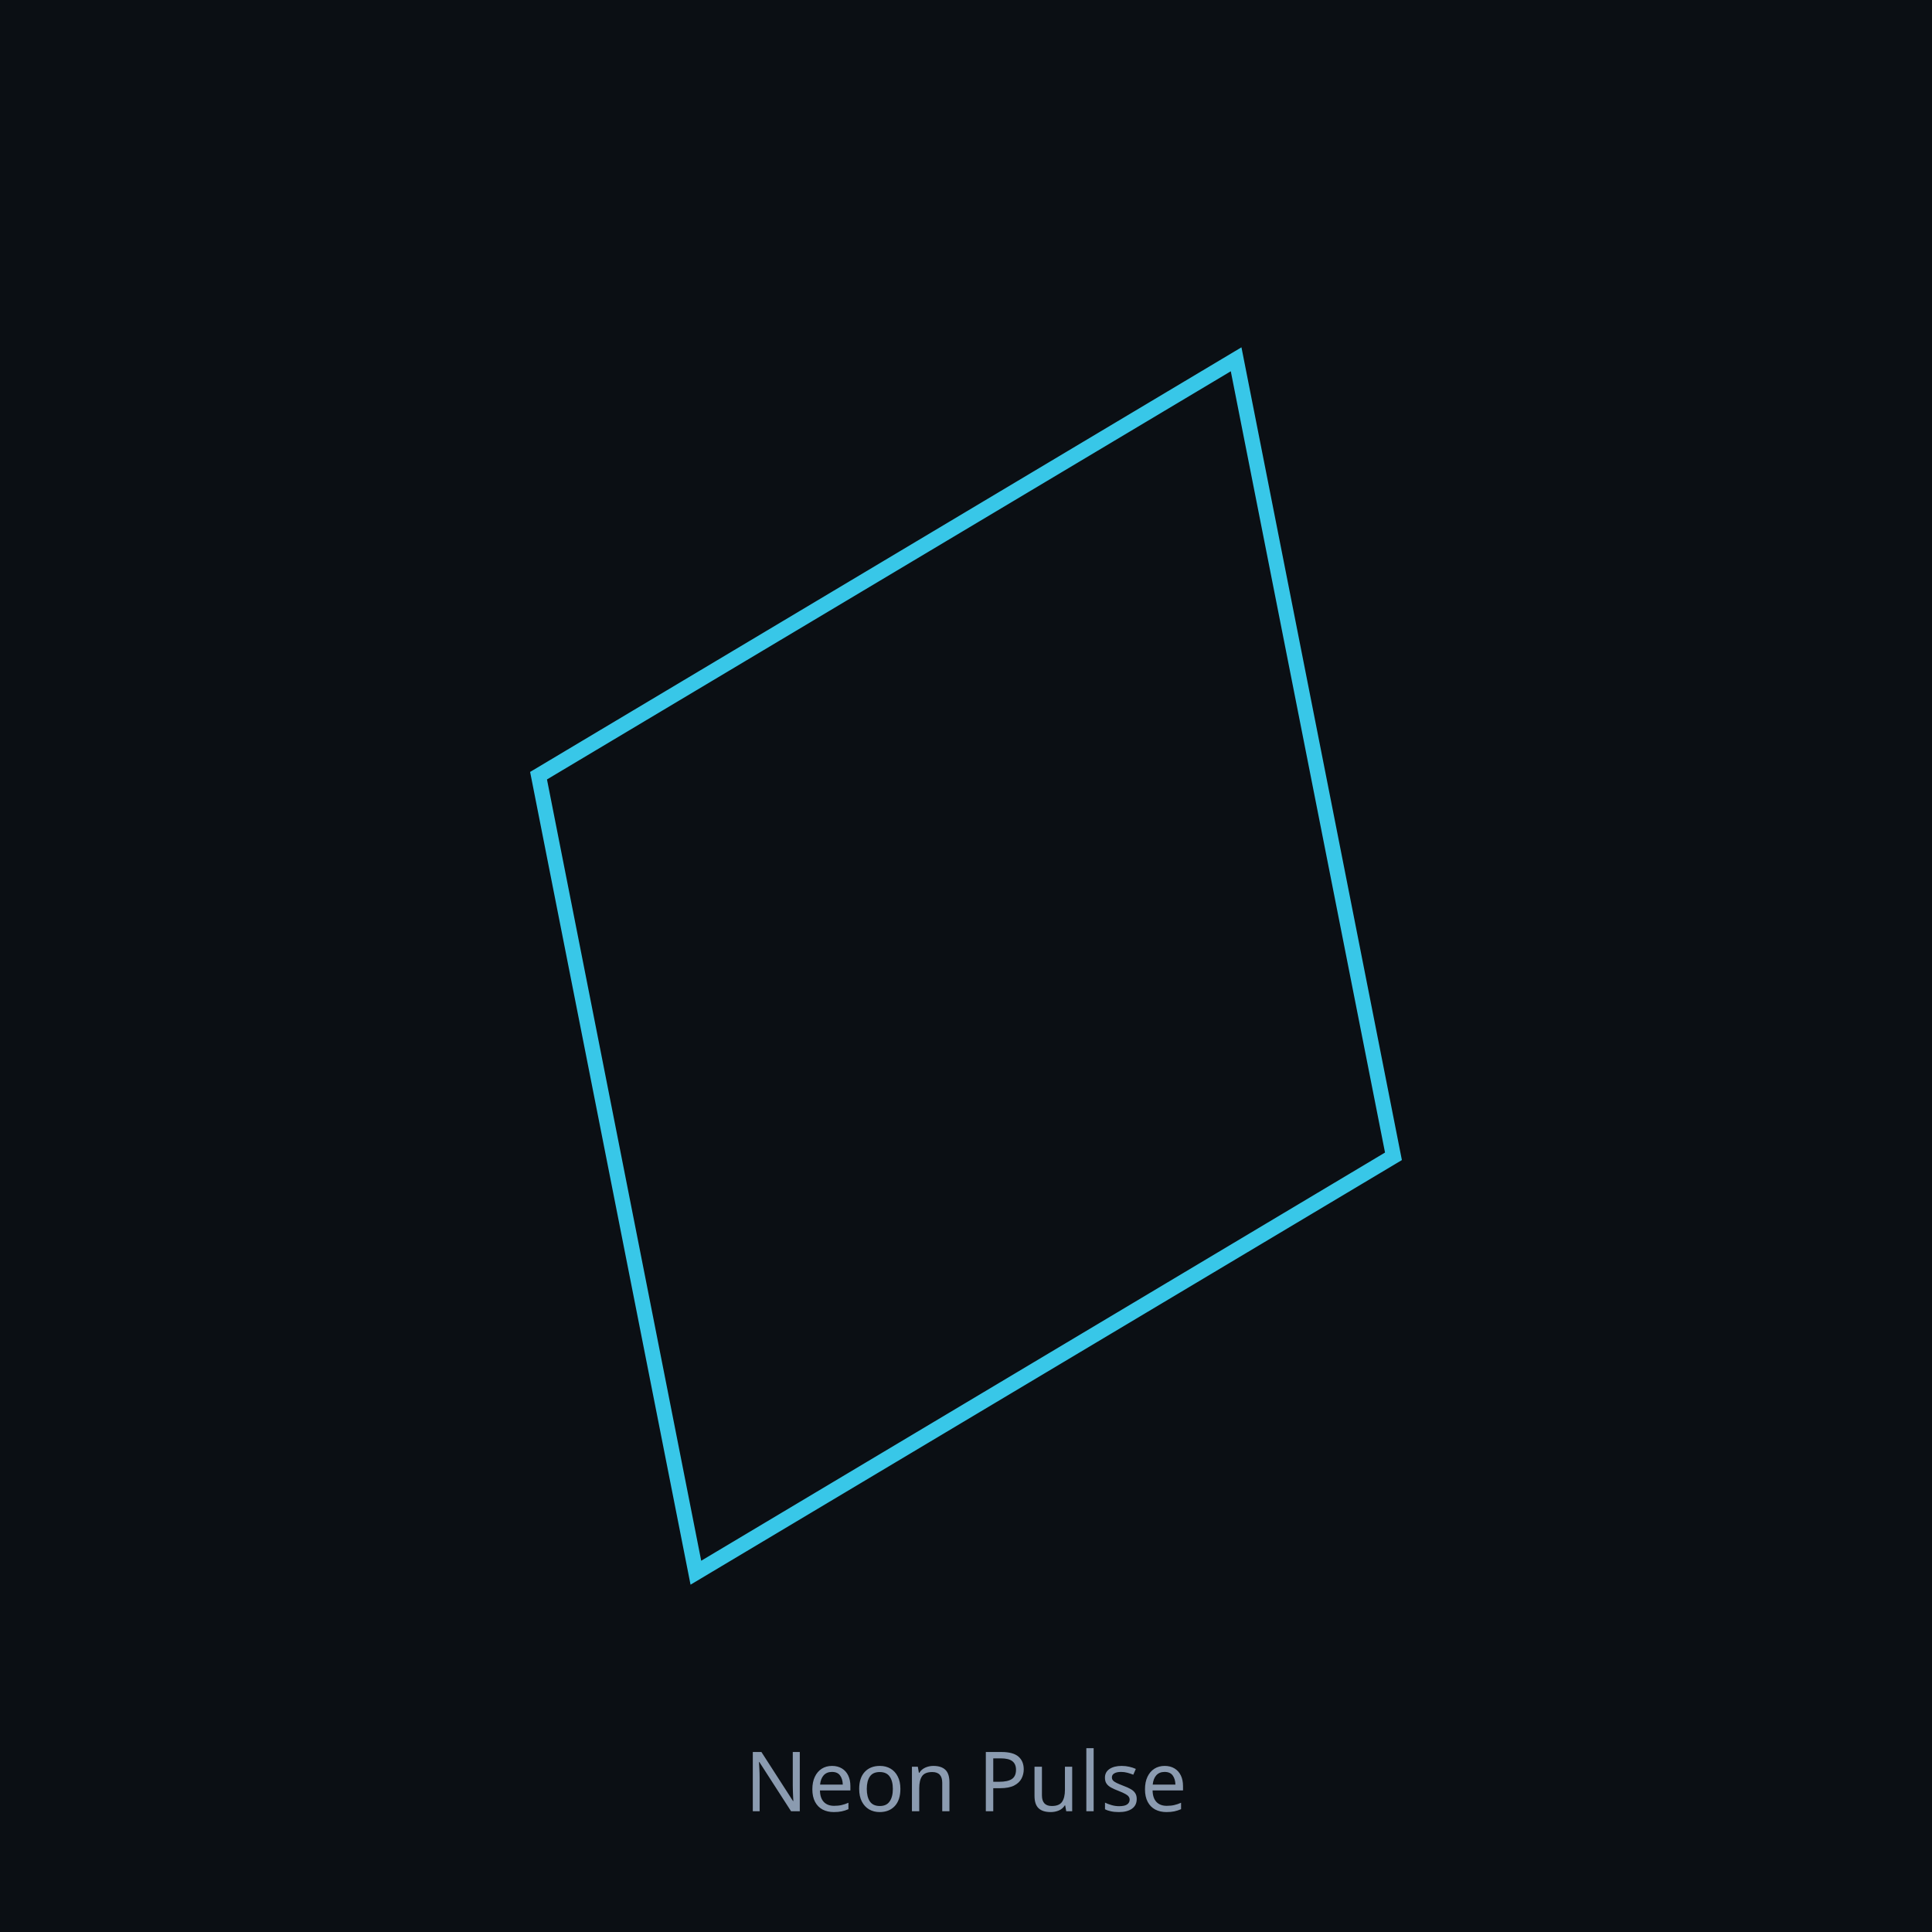
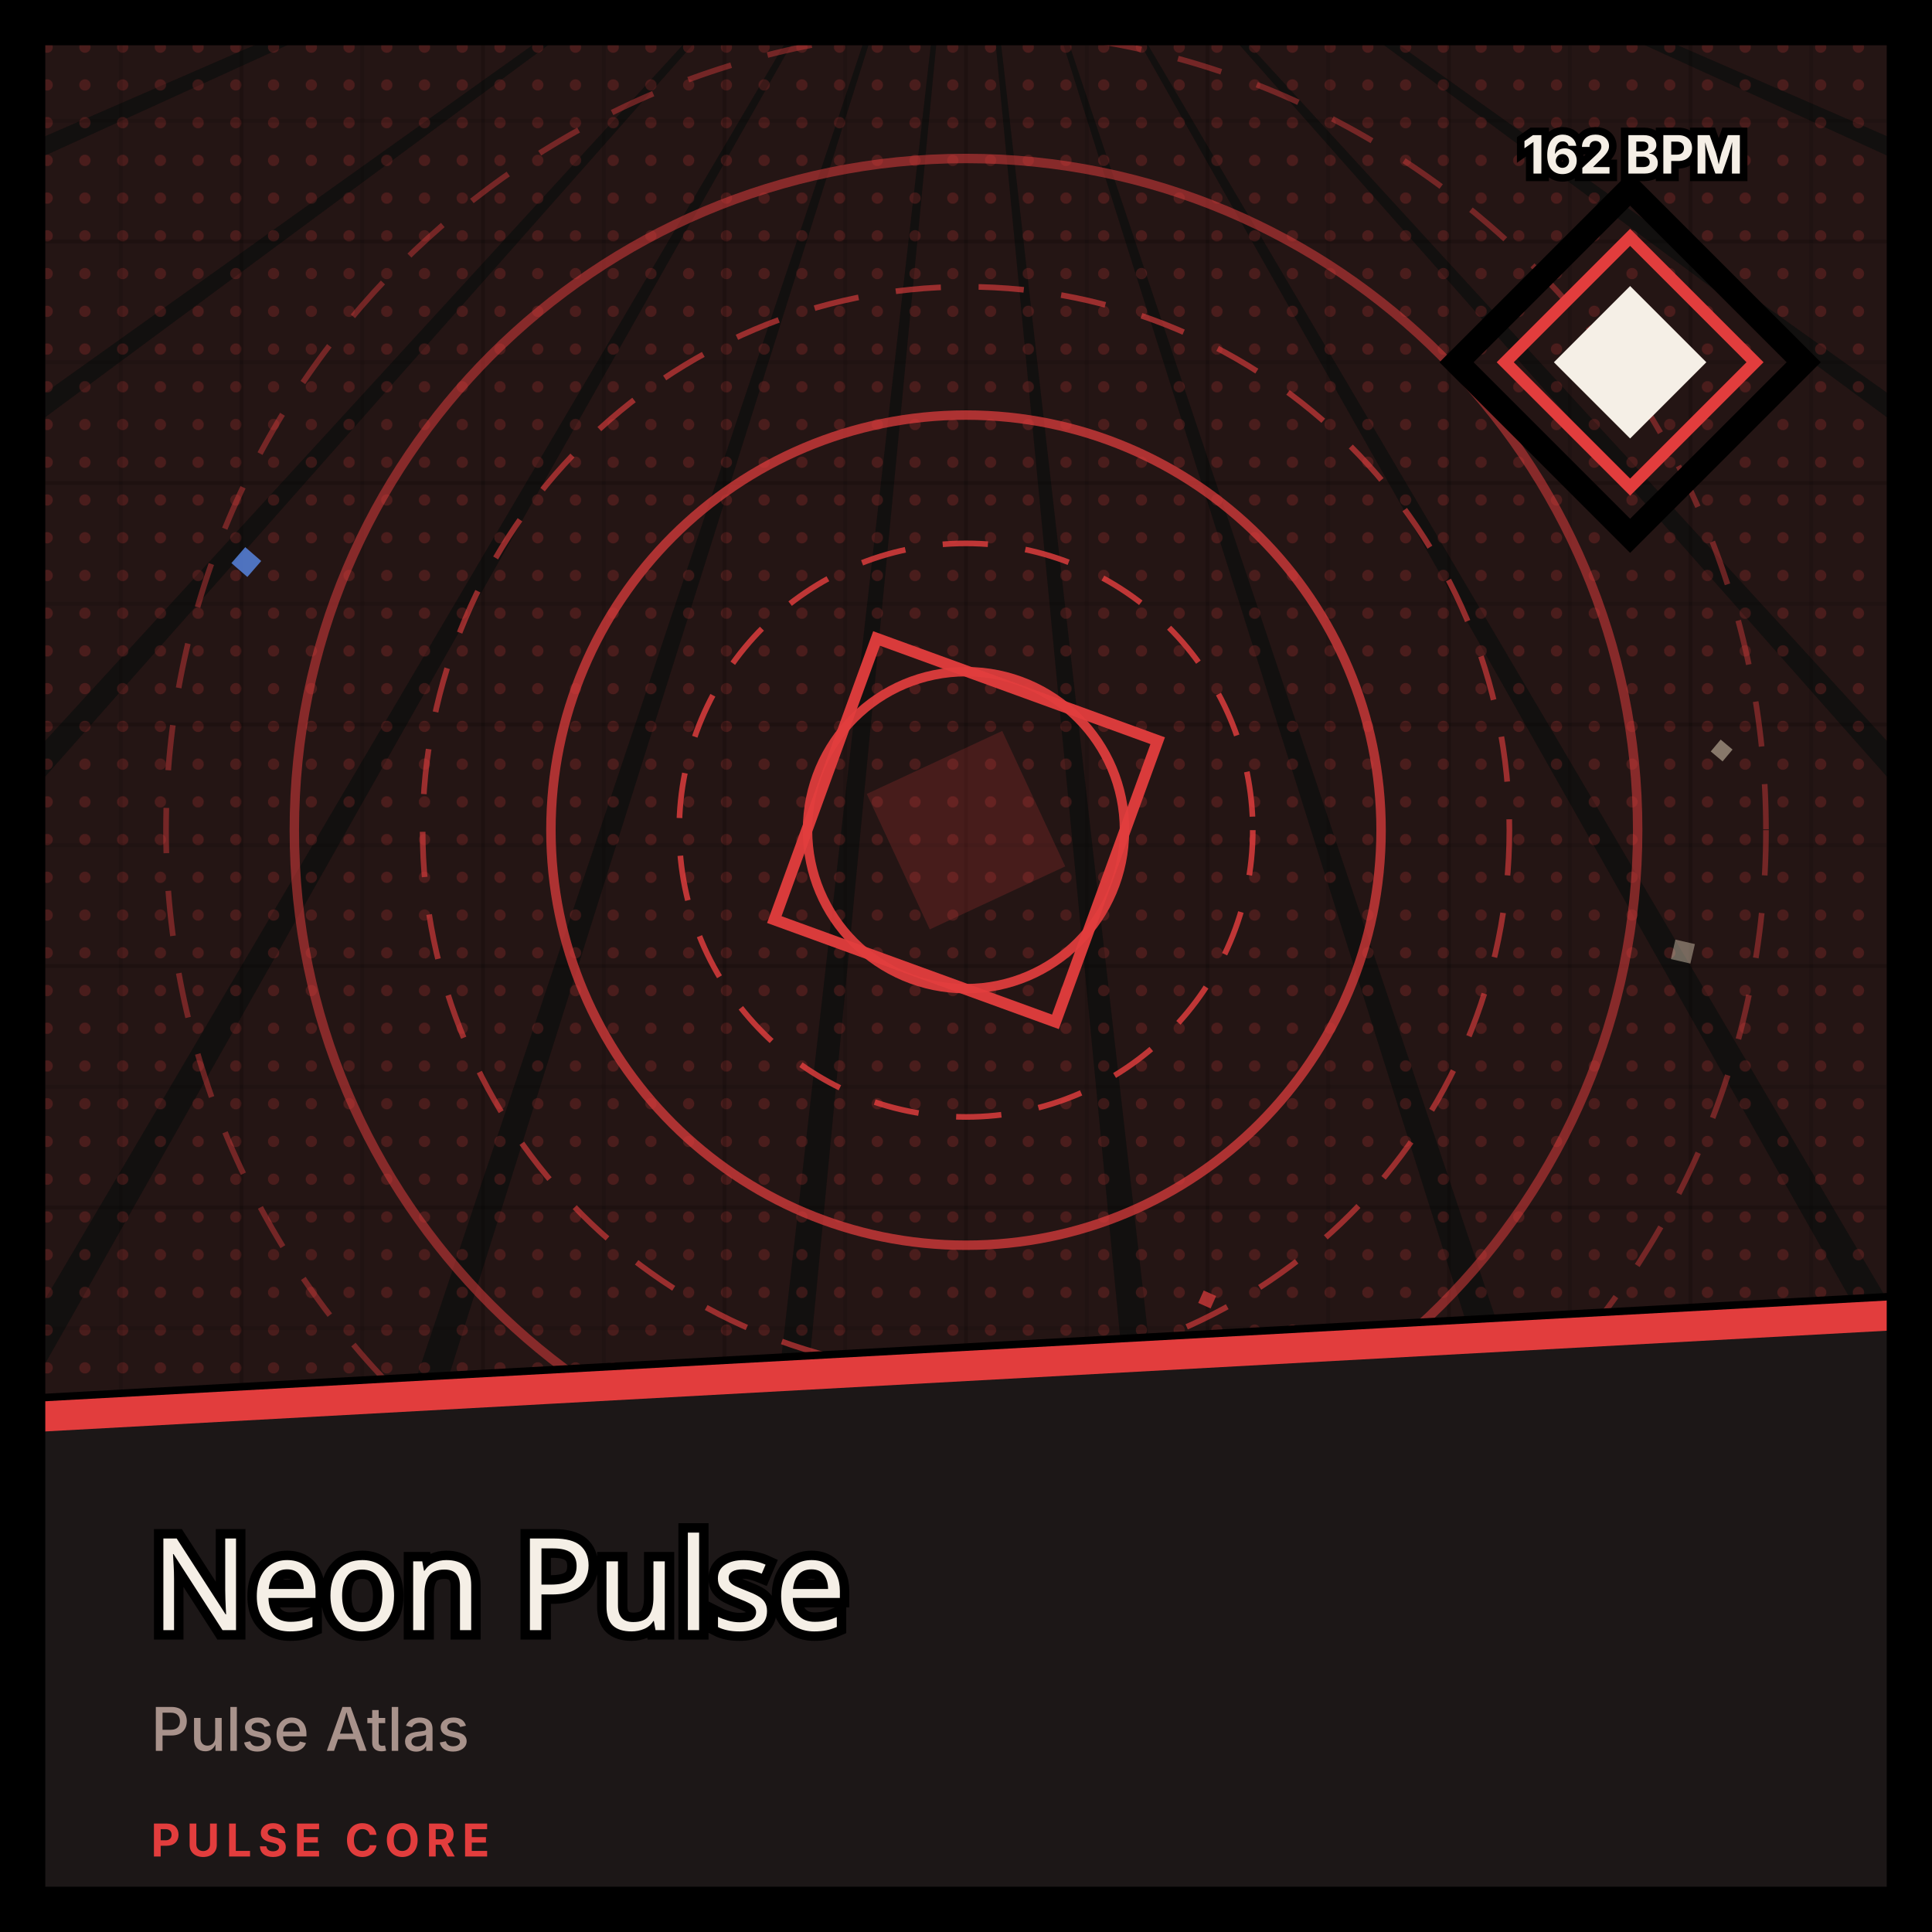
<svg xmlns="http://www.w3.org/2000/svg" width="512" height="512" viewBox="0 0 512 512">
-   <rect width="512" height="512" fill="#0b0f14" />
-   <polygon points="256,80 380,256 256,432 132,256" fill="none" stroke="#3DDCFF" stroke-width="4" opacity="0.9" transform="rotate(204 256 256)" />
-   <text x="256" y="480" text-anchor="middle" fill="#8b9bb0" font-family="system-ui" font-size="22">Neon Pulse</text>
+   <defs>
+     <pattern id="halftone" width="10" height="10" patternUnits="userSpaceOnUse">
+       <circle cx="2.5" cy="2.5" r="1.5" fill="#E23D3D" opacity="0.20" />
+     </pattern>
+   </defs>
+   <rect width="512" height="512" fill="#12100F" />
+   <rect width="512" height="512" fill="url(#halftone)" />
+   <g>
+     <polygon points="256.0,-70.0 1016.0,-63.4 1000.7,81.5" fill="#E23D3D" opacity="0.09" />
+     <polygon points="256.0,-70.0 998.0,94.5 953.0,233.0" fill="#E23D3D" opacity="0.09" />
+     <polygon points="256.0,-70.0 947.6,245.2 874.7,371.3" fill="#E23D3D" opacity="0.09" />
+     <polygon points="256.0,-70.0 866.9,382.1 769.4,490.3" fill="#E23D3D" opacity="0.09" />
+     <polygon points="256.0,-70.0 759.6,499.2 641.7,584.8" fill="#E23D3D" opacity="0.09" />
+     <polygon points="256.0,-70.0 630.2,591.5 497.2,650.7" fill="#E23D3D" opacity="0.09" />
+     <polygon points="256.0,-70.0 484.5,654.8 342.0,685.1" fill="#E23D3D" opacity="0.09" />
+     <polygon points="256.0,-70.0 328.8,686.5 183.2,686.5" fill="#E23D3D" opacity="0.09" />
+     <polygon points="256.0,-70.0 170.0,685.1 27.5,654.8" fill="#E23D3D" opacity="0.09" />
+     <polygon points="256.0,-70.0 14.8,650.7 -118.2,591.5" fill="#E23D3D" opacity="0.09" />
+     <polygon points="256.0,-70.0 -129.7,584.8 -247.6,499.2" fill="#E23D3D" opacity="0.09" />
+     <polygon points="256.0,-70.0 -257.4,490.3 -354.9,382.1" fill="#E23D3D" opacity="0.09" />
+     <polygon points="256.0,-70.0 -362.7,371.3 -435.6,245.2" fill="#E23D3D" opacity="0.09" />
+     <polygon points="256.0,-70.0 -441.0,233.0 -486.0,94.5" fill="#E23D3D" opacity="0.09" />
+     <polygon points="256.0,-70.0 -488.7,81.5 -504.0,-63.4" fill="#E23D3D" opacity="0.09" />
+   </g>
+   <g opacity="0.9">
+     <line x1="0" y1="0" x2="0" y2="512" stroke="#000000" stroke-opacity="0.20" stroke-width="1" />
+     <line x1="32" y1="0" x2="32" y2="512" stroke="#000000" stroke-opacity="0.12" stroke-width="1" />
+     <line x1="64" y1="0" x2="64" y2="512" stroke="#000000" stroke-opacity="0.20" stroke-width="1" />
+     <line x1="96" y1="0" x2="96" y2="512" stroke="#000000" stroke-opacity="0.12" stroke-width="1" />
+     <line x1="128" y1="0" x2="128" y2="512" stroke="#000000" stroke-opacity="0.20" stroke-width="1" />
+     <line x1="160" y1="0" x2="160" y2="512" stroke="#000000" stroke-opacity="0.12" stroke-width="1" />
+     <line x1="192" y1="0" x2="192" y2="512" stroke="#000000" stroke-opacity="0.20" stroke-width="1" />
+     <line x1="224" y1="0" x2="224" y2="512" stroke="#000000" stroke-opacity="0.12" stroke-width="1" />
+     <line x1="256" y1="0" x2="256" y2="512" stroke="#000000" stroke-opacity="0.20" stroke-width="1" />
+     <line x1="288" y1="0" x2="288" y2="512" stroke="#000000" stroke-opacity="0.12" stroke-width="1" />
+     <line x1="320" y1="0" x2="320" y2="512" stroke="#000000" stroke-opacity="0.20" stroke-width="1" />
+     <line x1="352" y1="0" x2="352" y2="512" stroke="#000000" stroke-opacity="0.12" stroke-width="1" />
+     <line x1="384" y1="0" x2="384" y2="512" stroke="#000000" stroke-opacity="0.20" stroke-width="1" />
+     <line x1="416" y1="0" x2="416" y2="512" stroke="#000000" stroke-opacity="0.12" stroke-width="1" />
+     <line x1="448" y1="0" x2="448" y2="512" stroke="#000000" stroke-opacity="0.20" stroke-width="1" />
+     <line x1="480" y1="0" x2="480" y2="512" stroke="#000000" stroke-opacity="0.12" stroke-width="1" />
+     <line x1="512" y1="0" x2="512" y2="512" stroke="#000000" stroke-opacity="0.20" stroke-width="1" />
+     <line x1="0" y1="0" x2="512" y2="0" stroke="#000000" stroke-opacity="0.20" stroke-width="1" />
+     <line x1="0" y1="32" x2="512" y2="32" stroke="#000000" stroke-opacity="0.12" stroke-width="1" />
+     <line x1="0" y1="64" x2="512" y2="64" stroke="#000000" stroke-opacity="0.20" stroke-width="1" />
+     <line x1="0" y1="96" x2="512" y2="96" stroke="#000000" stroke-opacity="0.12" stroke-width="1" />
+     <line x1="0" y1="128" x2="512" y2="128" stroke="#000000" stroke-opacity="0.20" stroke-width="1" />
+     <line x1="0" y1="160" x2="512" y2="160" stroke="#000000" stroke-opacity="0.12" stroke-width="1" />
+     <line x1="0" y1="192" x2="512" y2="192" stroke="#000000" stroke-opacity="0.20" stroke-width="1" />
+     <line x1="0" y1="224" x2="512" y2="224" stroke="#000000" stroke-opacity="0.12" stroke-width="1" />
+     <line x1="0" y1="256" x2="512" y2="256" stroke="#000000" stroke-opacity="0.20" stroke-width="1" />
+     <line x1="0" y1="288" x2="512" y2="288" stroke="#000000" stroke-opacity="0.12" stroke-width="1" />
+     <line x1="0" y1="320" x2="512" y2="320" stroke="#000000" stroke-opacity="0.20" stroke-width="1" />
+     <line x1="0" y1="352" x2="512" y2="352" stroke="#000000" stroke-opacity="0.12" stroke-width="1" />
+     <line x1="0" y1="384" x2="512" y2="384" stroke="#000000" stroke-opacity="0.20" stroke-width="1" />
+     <line x1="0" y1="416" x2="512" y2="416" stroke="#000000" stroke-opacity="0.12" stroke-width="1" />
+     <line x1="0" y1="448" x2="512" y2="448" stroke="#000000" stroke-opacity="0.20" stroke-width="1" />
+     <line x1="0" y1="480" x2="512" y2="480" stroke="#000000" stroke-opacity="0.12" stroke-width="1" />
+     <line x1="0" y1="512" x2="512" y2="512" stroke="#000000" stroke-opacity="0.20" stroke-width="1" />
+   </g>
+   <g>
+     <circle cx="256" cy="220" r="42" fill="none" stroke="#E23D3D" stroke-width="2.5" stroke-dasharray="none" opacity="0.92" />
+     <circle cx="256" cy="220" r="76" fill="none" stroke="#E23D3D" stroke-width="1.5" stroke-dasharray="12 10" opacity="0.82" />
+     <circle cx="256" cy="220" r="110" fill="none" stroke="#E23D3D" stroke-width="2.5" stroke-dasharray="none" opacity="0.72" />
+     <circle cx="256" cy="220" r="144" fill="none" stroke="#E23D3D" stroke-width="1.5" stroke-dasharray="12 10" opacity="0.62" />
+     <circle cx="256" cy="220" r="178" fill="none" stroke="#E23D3D" stroke-width="2.5" stroke-dasharray="none" opacity="0.52" />
+     <circle cx="256" cy="220" r="212" fill="none" stroke="#E23D3D" stroke-width="1.5" stroke-dasharray="12 10" opacity="0.42" />
+     <polygon points="306.8,196.3 279.7,270.8 205.2,243.7 232.3,169.2" fill="none" stroke="#E23D3D" stroke-width="3" opacity="0.95" />
+     <polygon points="282.3,229.6 246.4,246.3 229.7,210.4 265.6,193.7" fill="#E23D3D" opacity="0.18" />
+   </g>
+   <g>
+     <rect x="319.0" y="342.0" width="3.6" height="3.6" fill="#E23D3D" opacity="0.70" transform="rotate(24 319.0 342.0)" />
+     <rect x="444.0" y="249.0" width="5.3" height="5.3" fill="#F2E4C9" opacity="0.41" transform="rotate(13 444.0 249.0)" />
+     <rect x="378.0" y="381.0" width="6.0" height="6.0" fill="#FFB020" opacity="0.67" transform="rotate(30 378.0 381.0)" />
+     <rect x="65.0" y="145.0" width="5.6" height="5.6" fill="#5B8DEF" opacity="0.78" transform="rotate(41 65.0 145.0)" />
+     <rect x="287.0" y="392.0" width="3.1" height="3.1" fill="#E23D3D" opacity="0.60" transform="rotate(42 287.0 392.0)" />
+     <rect x="456.0" y="196.0" width="4.1" height="4.1" fill="#F2E4C9" opacity="0.48" transform="rotate(40 456.0 196.0)" />
+   </g>
+   <g>
+     <polygon points="432.0,50.0 478.0,96.0 432.0,142.0 386.0,96.0" fill="none" stroke="#000000" stroke-width="6.4" />
+     <polygon points="432.0,62.9 465.1,96.0 432.0,129.1 398.9,96.0" fill="none" stroke="#E23D3D" stroke-width="3.2" />
+     <polygon points="432.0,75.8 452.2,96.0 432.0,116.2 411.8,96.0" fill="#F5EFE6" />
+   </g>
+   <polygon points="0,372 512,344 512,512 0,512" fill="#1C1717" stroke="#000000" stroke-width="4" />
+   <polygon points="0,372 512,344 512,352 0,380" fill="#E23D3D" />
+   <text x="40" y="432" fill="#F5EFE6" font-family="Anton, Impact, Haettenschweiler, 'Arial Narrow', sans-serif" font-size="34" letter-spacing="0.01em" paint-order="stroke" stroke="#000000" stroke-width="5">Neon Pulse</text>
+   <text x="40" y="464" fill="#A8928B" font-family="IBM Plex Sans, system-ui, -apple-system, sans-serif" font-size="16" font-weight="500">Pulse Atlas</text>
+   <text x="40" y="492" fill="#E23D3D" font-family="IBM Plex Sans, system-ui, -apple-system, sans-serif" font-size="12" font-weight="700" letter-spacing="0.14em">PULSE CORE</text>
+   <text x="462" y="46" text-anchor="end" fill="#F5EFE6" font-family="IBM Plex Sans, system-ui, -apple-system, sans-serif" font-size="14" font-weight="700" paint-order="stroke" stroke="#000000" stroke-width="4">162 BPM</text>
+   <rect x="6" y="6" width="500" height="500" fill="none" stroke="#000000" stroke-width="12" />
</svg>
